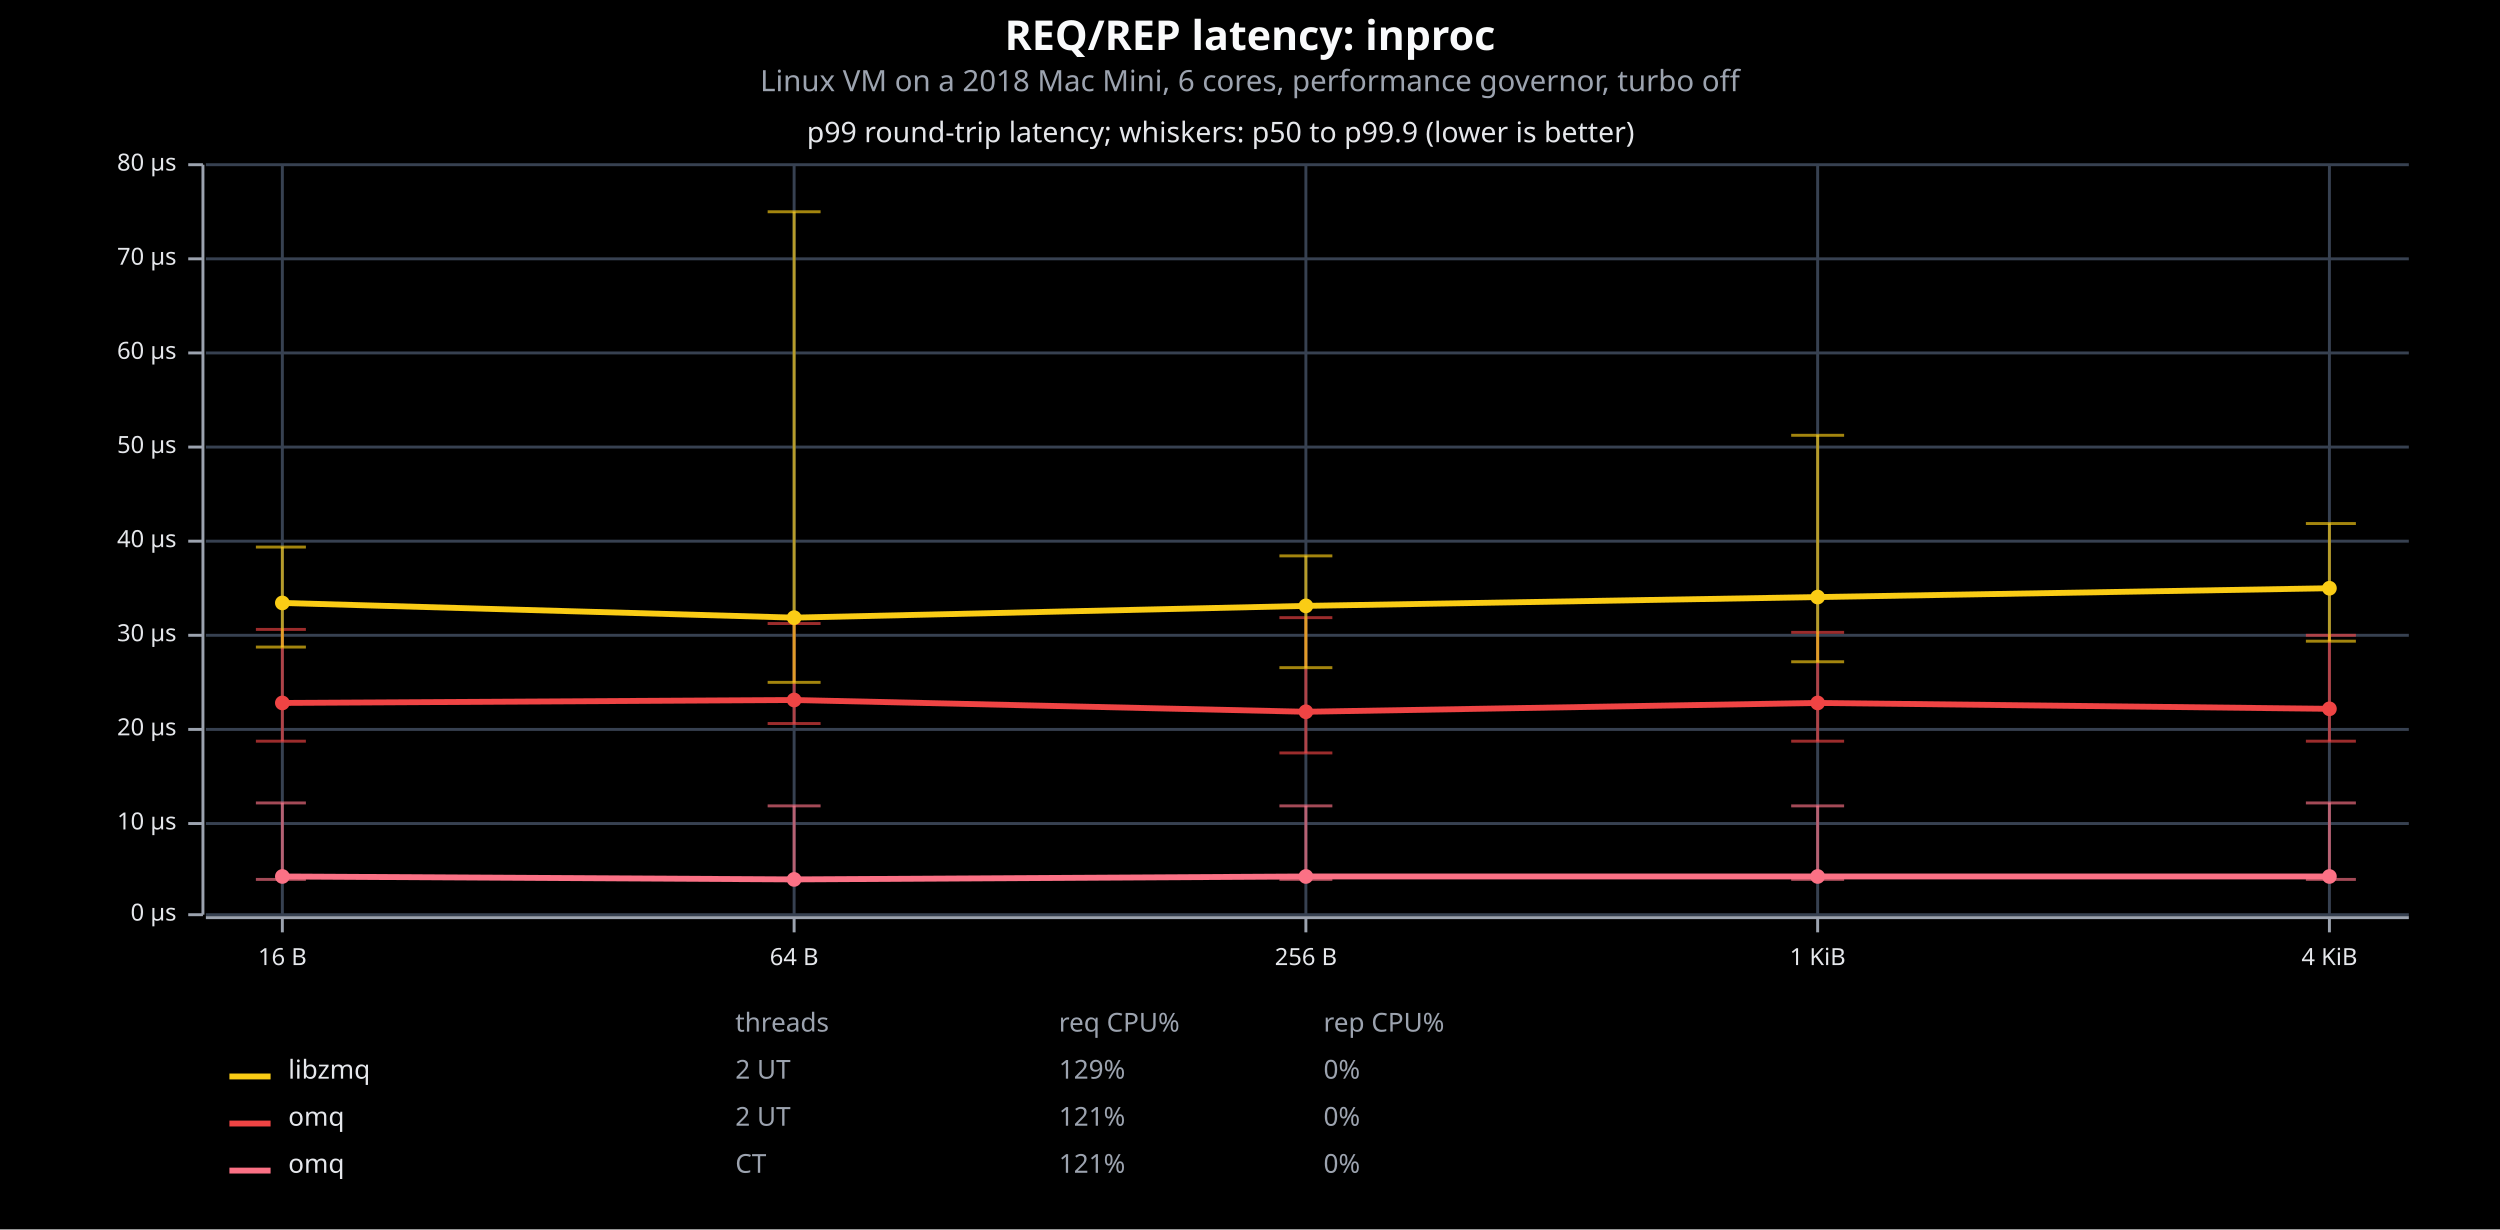
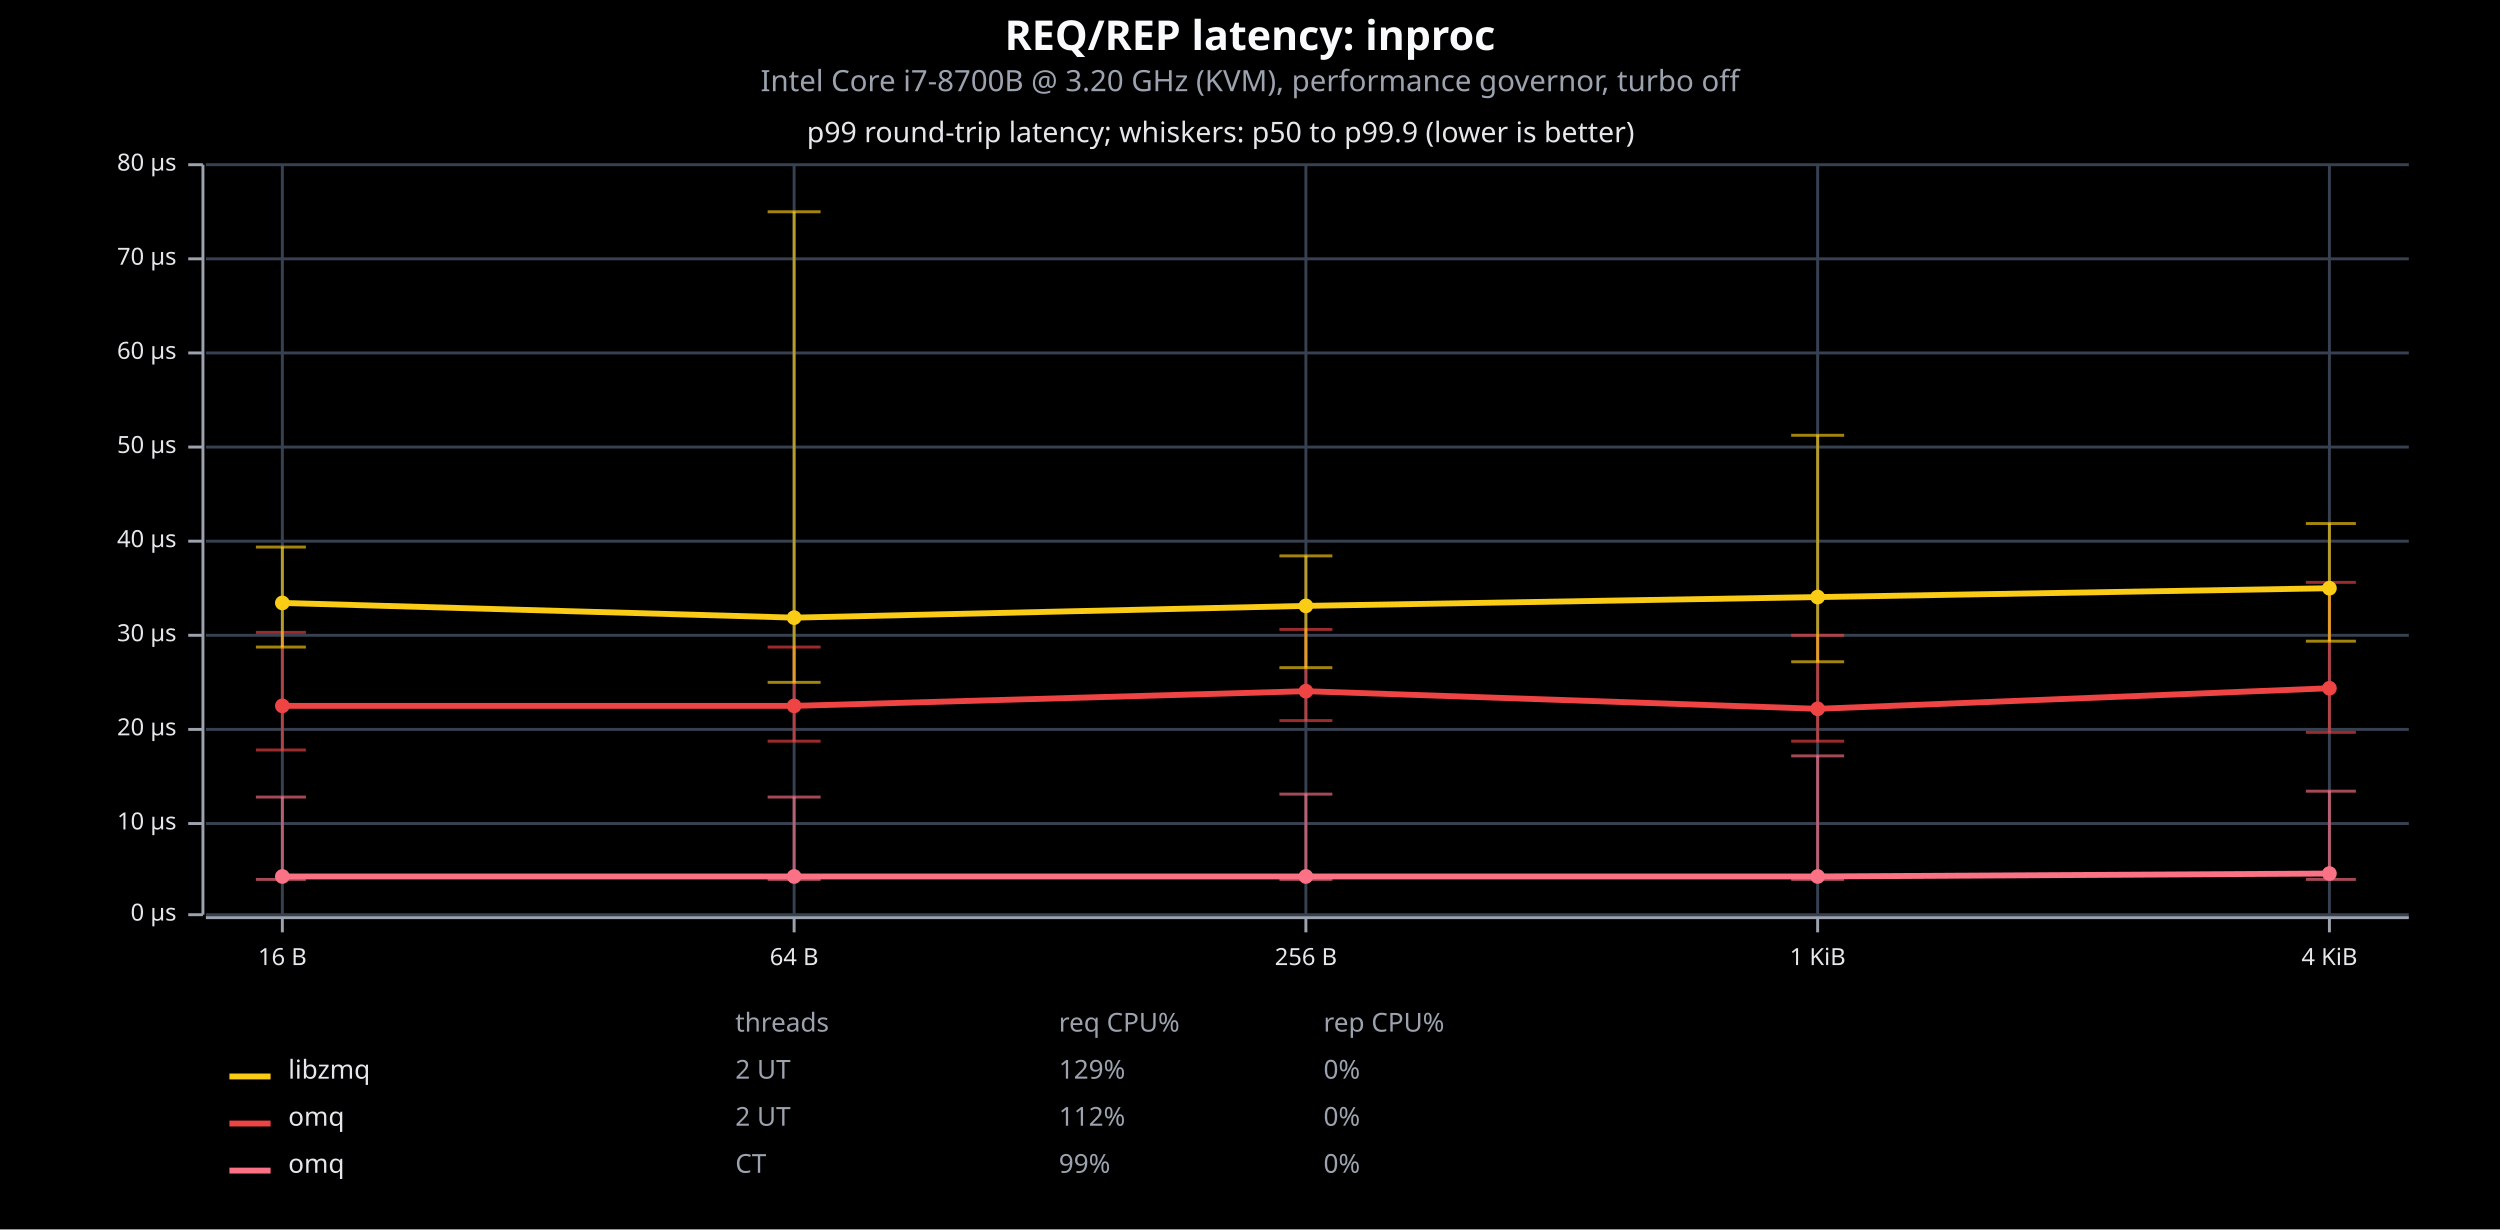
<svg xmlns="http://www.w3.org/2000/svg" viewBox="0 0 850 418" font-family="system-ui, -apple-system, sans-serif">
  <rect x="0" y="0" width="850" height="418" opacity="1" fill="#000000" stroke="none" />
  <text x="425" y="17" text-anchor="middle" font-family="sans-serif" font-size="14" font-weight="bold" fill="#F9FAFB">REQ/REP latency: inproc</text>
-   <text x="425" y="31" text-anchor="middle" font-family="sans-serif" font-size="10" fill="#9CA3AF">Linux VM on a 2018 Mac Mini, 6 cores, performance governor, turbo off</text>
+   <text x="425" y="31" text-anchor="middle" font-family="sans-serif" font-size="10" fill="#9CA3AF">Intel Core i7-8700B @ 3.20 GHz (KVM), performance governor, turbo off</text>
  <text x="415" y="41" dy="0.76em" text-anchor="middle" font-family="sans-serif" font-size="9.677" opacity="1" fill="#E5E7EB">
p99 round-trip latency; whiskers: p50 to p99.9 (lower is better)
</text>
  <line opacity="1" stroke="#374151" stroke-width="1" x1="96" y1="311" x2="96" y2="56" />
  <line opacity="1" stroke="#374151" stroke-width="1" x1="270" y1="311" x2="270" y2="56" />
  <line opacity="1" stroke="#374151" stroke-width="1" x1="444" y1="311" x2="444" y2="56" />
  <line opacity="1" stroke="#374151" stroke-width="1" x1="618" y1="311" x2="618" y2="56" />
  <line opacity="1" stroke="#374151" stroke-width="1" x1="792" y1="311" x2="792" y2="56" />
  <line opacity="1" stroke="#374151" stroke-width="1" x1="70" y1="311" x2="819" y2="311" />
  <line opacity="1" stroke="#374151" stroke-width="1" x1="70" y1="280" x2="819" y2="280" />
  <line opacity="1" stroke="#374151" stroke-width="1" x1="70" y1="248" x2="819" y2="248" />
  <line opacity="1" stroke="#374151" stroke-width="1" x1="70" y1="216" x2="819" y2="216" />
  <line opacity="1" stroke="#374151" stroke-width="1" x1="70" y1="184" x2="819" y2="184" />
  <line opacity="1" stroke="#374151" stroke-width="1" x1="70" y1="152" x2="819" y2="152" />
  <line opacity="1" stroke="#374151" stroke-width="1" x1="70" y1="120" x2="819" y2="120" />
  <line opacity="1" stroke="#374151" stroke-width="1" x1="70" y1="88" x2="819" y2="88" />
  <line opacity="1" stroke="#374151" stroke-width="1" x1="70" y1="56" x2="819" y2="56" />
  <polyline fill="none" opacity="1" stroke="#9CA3AF" stroke-width="1" points="69,56 69,311 " />
  <text x="60" y="311" dy="0.5ex" text-anchor="end" font-family="sans-serif" font-size="8.065" opacity="1" fill="#E5E7EB">
0 μs
</text>
  <polyline fill="none" opacity="1" stroke="#9CA3AF" stroke-width="1" points="64,311 69,311 " />
  <text x="60" y="280" dy="0.5ex" text-anchor="end" font-family="sans-serif" font-size="8.065" opacity="1" fill="#E5E7EB">
10 μs
</text>
  <polyline fill="none" opacity="1" stroke="#9CA3AF" stroke-width="1" points="64,280 69,280 " />
  <text x="60" y="248" dy="0.5ex" text-anchor="end" font-family="sans-serif" font-size="8.065" opacity="1" fill="#E5E7EB">
20 μs
</text>
  <polyline fill="none" opacity="1" stroke="#9CA3AF" stroke-width="1" points="64,248 69,248 " />
  <text x="60" y="216" dy="0.5ex" text-anchor="end" font-family="sans-serif" font-size="8.065" opacity="1" fill="#E5E7EB">
30 μs
</text>
  <polyline fill="none" opacity="1" stroke="#9CA3AF" stroke-width="1" points="64,216 69,216 " />
  <text x="60" y="184" dy="0.5ex" text-anchor="end" font-family="sans-serif" font-size="8.065" opacity="1" fill="#E5E7EB">
40 μs
</text>
  <polyline fill="none" opacity="1" stroke="#9CA3AF" stroke-width="1" points="64,184 69,184 " />
  <text x="60" y="152" dy="0.5ex" text-anchor="end" font-family="sans-serif" font-size="8.065" opacity="1" fill="#E5E7EB">
50 μs
</text>
  <polyline fill="none" opacity="1" stroke="#9CA3AF" stroke-width="1" points="64,152 69,152 " />
  <text x="60" y="120" dy="0.5ex" text-anchor="end" font-family="sans-serif" font-size="8.065" opacity="1" fill="#E5E7EB">
60 μs
</text>
  <polyline fill="none" opacity="1" stroke="#9CA3AF" stroke-width="1" points="64,120 69,120 " />
  <text x="60" y="88" dy="0.5ex" text-anchor="end" font-family="sans-serif" font-size="8.065" opacity="1" fill="#E5E7EB">
70 μs
</text>
  <polyline fill="none" opacity="1" stroke="#9CA3AF" stroke-width="1" points="64,88 69,88 " />
  <text x="60" y="56" dy="0.5ex" text-anchor="end" font-family="sans-serif" font-size="8.065" opacity="1" fill="#E5E7EB">
80 μs
</text>
  <polyline fill="none" opacity="1" stroke="#9CA3AF" stroke-width="1" points="64,56 69,56 " />
  <polyline fill="none" opacity="1" stroke="#9CA3AF" stroke-width="1" points="70,312 819,312 " />
  <text x="96" y="322" dy="0.76em" text-anchor="middle" font-family="sans-serif" font-size="8.065" opacity="1" fill="#E5E7EB">
16 B
</text>
  <polyline fill="none" opacity="1" stroke="#9CA3AF" stroke-width="1" points="96,312 96,317 " />
  <text x="270" y="322" dy="0.76em" text-anchor="middle" font-family="sans-serif" font-size="8.065" opacity="1" fill="#E5E7EB">
64 B
</text>
  <polyline fill="none" opacity="1" stroke="#9CA3AF" stroke-width="1" points="270,312 270,317 " />
  <text x="444" y="322" dy="0.76em" text-anchor="middle" font-family="sans-serif" font-size="8.065" opacity="1" fill="#E5E7EB">
256 B
</text>
  <polyline fill="none" opacity="1" stroke="#9CA3AF" stroke-width="1" points="444,312 444,317 " />
  <text x="618" y="322" dy="0.76em" text-anchor="middle" font-family="sans-serif" font-size="8.065" opacity="1" fill="#E5E7EB">
1 KiB
</text>
  <polyline fill="none" opacity="1" stroke="#9CA3AF" stroke-width="1" points="618,312 618,317 " />
  <text x="792" y="322" dy="0.76em" text-anchor="middle" font-family="sans-serif" font-size="8.065" opacity="1" fill="#E5E7EB">
4 KiB
</text>
  <polyline fill="none" opacity="1" stroke="#9CA3AF" stroke-width="1" points="792,312 792,317 " />
-   <polyline fill="none" opacity="0.65" stroke="#FB7185" stroke-width="1" points="96,299 96,273 " />
+   <polyline fill="none" opacity="0.65" stroke="#FB7185" stroke-width="1" points="96,299 96,271 " />
  <polyline fill="none" opacity="0.65" stroke="#FB7185" stroke-width="1" points="87,299 104,299 " />
-   <polyline fill="none" opacity="0.65" stroke="#FB7185" stroke-width="1" points="87,273 104,273 " />
-   <polyline fill="none" opacity="0.65" stroke="#FB7185" stroke-width="1" points="270,299 270,274 " />
+   <polyline fill="none" opacity="0.65" stroke="#FB7185" stroke-width="1" points="87,271 104,271 " />
+   <polyline fill="none" opacity="0.65" stroke="#FB7185" stroke-width="1" points="270,299 270,271 " />
  <polyline fill="none" opacity="0.65" stroke="#FB7185" stroke-width="1" points="261,299 279,299 " />
-   <polyline fill="none" opacity="0.65" stroke="#FB7185" stroke-width="1" points="261,274 279,274 " />
-   <polyline fill="none" opacity="0.65" stroke="#FB7185" stroke-width="1" points="444,299 444,274 " />
+   <polyline fill="none" opacity="0.65" stroke="#FB7185" stroke-width="1" points="261,271 279,271 " />
+   <polyline fill="none" opacity="0.65" stroke="#FB7185" stroke-width="1" points="444,299 444,270 " />
  <polyline fill="none" opacity="0.65" stroke="#FB7185" stroke-width="1" points="435,299 453,299 " />
-   <polyline fill="none" opacity="0.65" stroke="#FB7185" stroke-width="1" points="435,274 453,274 " />
-   <polyline fill="none" opacity="0.65" stroke="#FB7185" stroke-width="1" points="618,299 618,274 " />
+   <polyline fill="none" opacity="0.65" stroke="#FB7185" stroke-width="1" points="435,270 453,270 " />
+   <polyline fill="none" opacity="0.65" stroke="#FB7185" stroke-width="1" points="618,299 618,257 " />
  <polyline fill="none" opacity="0.65" stroke="#FB7185" stroke-width="1" points="609,299 627,299 " />
-   <polyline fill="none" opacity="0.65" stroke="#FB7185" stroke-width="1" points="609,274 627,274 " />
-   <polyline fill="none" opacity="0.65" stroke="#FB7185" stroke-width="1" points="792,299 792,273 " />
+   <polyline fill="none" opacity="0.65" stroke="#FB7185" stroke-width="1" points="609,257 627,257 " />
+   <polyline fill="none" opacity="0.65" stroke="#FB7185" stroke-width="1" points="792,299 792,269 " />
  <polyline fill="none" opacity="0.65" stroke="#FB7185" stroke-width="1" points="784,299 801,299 " />
-   <polyline fill="none" opacity="0.65" stroke="#FB7185" stroke-width="1" points="784,273 801,273 " />
-   <polyline fill="none" opacity="0.65" stroke="#EF4444" stroke-width="1" points="96,252 96,214 " />
-   <polyline fill="none" opacity="0.65" stroke="#EF4444" stroke-width="1" points="87,252 104,252 " />
-   <polyline fill="none" opacity="0.65" stroke="#EF4444" stroke-width="1" points="87,214 104,214 " />
-   <polyline fill="none" opacity="0.65" stroke="#EF4444" stroke-width="1" points="270,246 270,212 " />
-   <polyline fill="none" opacity="0.65" stroke="#EF4444" stroke-width="1" points="261,246 279,246 " />
-   <polyline fill="none" opacity="0.65" stroke="#EF4444" stroke-width="1" points="261,212 279,212 " />
-   <polyline fill="none" opacity="0.65" stroke="#EF4444" stroke-width="1" points="444,256 444,210 " />
-   <polyline fill="none" opacity="0.65" stroke="#EF4444" stroke-width="1" points="435,256 453,256 " />
-   <polyline fill="none" opacity="0.65" stroke="#EF4444" stroke-width="1" points="435,210 453,210 " />
-   <polyline fill="none" opacity="0.65" stroke="#EF4444" stroke-width="1" points="618,252 618,215 " />
+   <polyline fill="none" opacity="0.65" stroke="#FB7185" stroke-width="1" points="784,269 801,269 " />
+   <polyline fill="none" opacity="0.65" stroke="#EF4444" stroke-width="1" points="96,255 96,215 " />
+   <polyline fill="none" opacity="0.65" stroke="#EF4444" stroke-width="1" points="87,255 104,255 " />
+   <polyline fill="none" opacity="0.65" stroke="#EF4444" stroke-width="1" points="87,215 104,215 " />
+   <polyline fill="none" opacity="0.65" stroke="#EF4444" stroke-width="1" points="270,252 270,220 " />
+   <polyline fill="none" opacity="0.65" stroke="#EF4444" stroke-width="1" points="261,252 279,252 " />
+   <polyline fill="none" opacity="0.65" stroke="#EF4444" stroke-width="1" points="261,220 279,220 " />
+   <polyline fill="none" opacity="0.65" stroke="#EF4444" stroke-width="1" points="444,245 444,214 " />
+   <polyline fill="none" opacity="0.65" stroke="#EF4444" stroke-width="1" points="435,245 453,245 " />
+   <polyline fill="none" opacity="0.65" stroke="#EF4444" stroke-width="1" points="435,214 453,214 " />
+   <polyline fill="none" opacity="0.65" stroke="#EF4444" stroke-width="1" points="618,252 618,216 " />
  <polyline fill="none" opacity="0.65" stroke="#EF4444" stroke-width="1" points="609,252 627,252 " />
-   <polyline fill="none" opacity="0.65" stroke="#EF4444" stroke-width="1" points="609,215 627,215 " />
-   <polyline fill="none" opacity="0.65" stroke="#EF4444" stroke-width="1" points="792,252 792,216 " />
-   <polyline fill="none" opacity="0.65" stroke="#EF4444" stroke-width="1" points="784,252 801,252 " />
-   <polyline fill="none" opacity="0.65" stroke="#EF4444" stroke-width="1" points="784,216 801,216 " />
+   <polyline fill="none" opacity="0.65" stroke="#EF4444" stroke-width="1" points="609,216 627,216 " />
+   <polyline fill="none" opacity="0.65" stroke="#EF4444" stroke-width="1" points="792,249 792,198 " />
+   <polyline fill="none" opacity="0.65" stroke="#EF4444" stroke-width="1" points="784,249 801,249 " />
+   <polyline fill="none" opacity="0.65" stroke="#EF4444" stroke-width="1" points="784,198 801,198 " />
  <polyline fill="none" opacity="0.65" stroke="#FACC15" stroke-width="1" points="96,220 96,186 " />
  <polyline fill="none" opacity="0.65" stroke="#FACC15" stroke-width="1" points="87,220 104,220 " />
  <polyline fill="none" opacity="0.65" stroke="#FACC15" stroke-width="1" points="87,186 104,186 " />
  <polyline fill="none" opacity="0.65" stroke="#FACC15" stroke-width="1" points="270,232 270,72 " />
  <polyline fill="none" opacity="0.65" stroke="#FACC15" stroke-width="1" points="261,232 279,232 " />
  <polyline fill="none" opacity="0.65" stroke="#FACC15" stroke-width="1" points="261,72 279,72 " />
  <polyline fill="none" opacity="0.65" stroke="#FACC15" stroke-width="1" points="444,227 444,189 " />
  <polyline fill="none" opacity="0.65" stroke="#FACC15" stroke-width="1" points="435,227 453,227 " />
  <polyline fill="none" opacity="0.65" stroke="#FACC15" stroke-width="1" points="435,189 453,189 " />
  <polyline fill="none" opacity="0.65" stroke="#FACC15" stroke-width="1" points="618,225 618,148 " />
  <polyline fill="none" opacity="0.65" stroke="#FACC15" stroke-width="1" points="609,225 627,225 " />
  <polyline fill="none" opacity="0.65" stroke="#FACC15" stroke-width="1" points="609,148 627,148 " />
  <polyline fill="none" opacity="0.65" stroke="#FACC15" stroke-width="1" points="792,218 792,178 " />
  <polyline fill="none" opacity="0.65" stroke="#FACC15" stroke-width="1" points="784,218 801,218 " />
  <polyline fill="none" opacity="0.65" stroke="#FACC15" stroke-width="1" points="784,178 801,178 " />
-   <polyline fill="none" opacity="1" stroke="#FB7185" stroke-width="2" points="96,298 270,299 444,298 618,298 792,298 " />
+   <polyline fill="none" opacity="1" stroke="#FB7185" stroke-width="2" points="96,298 270,298 444,298 618,298 792,297 " />
  <circle cx="96" cy="298" r="2.5" opacity="1" fill="#FB7185" stroke="none" stroke-width="1" />
-   <circle cx="270" cy="299" r="2.5" opacity="1" fill="#FB7185" stroke="none" stroke-width="1" />
+   <circle cx="270" cy="298" r="2.5" opacity="1" fill="#FB7185" stroke="none" stroke-width="1" />
  <circle cx="444" cy="298" r="2.5" opacity="1" fill="#FB7185" stroke="none" stroke-width="1" />
  <circle cx="618" cy="298" r="2.5" opacity="1" fill="#FB7185" stroke="none" stroke-width="1" />
-   <circle cx="792" cy="298" r="2.5" opacity="1" fill="#FB7185" stroke="none" stroke-width="1" />
-   <polyline fill="none" opacity="1" stroke="#EF4444" stroke-width="2" points="96,239 270,238 444,242 618,239 792,241 " />
-   <circle cx="96" cy="239" r="2.5" opacity="1" fill="#EF4444" stroke="none" stroke-width="1" />
-   <circle cx="270" cy="238" r="2.5" opacity="1" fill="#EF4444" stroke="none" stroke-width="1" />
-   <circle cx="444" cy="242" r="2.5" opacity="1" fill="#EF4444" stroke="none" stroke-width="1" />
-   <circle cx="618" cy="239" r="2.5" opacity="1" fill="#EF4444" stroke="none" stroke-width="1" />
-   <circle cx="792" cy="241" r="2.5" opacity="1" fill="#EF4444" stroke="none" stroke-width="1" />
+   <circle cx="792" cy="297" r="2.5" opacity="1" fill="#FB7185" stroke="none" stroke-width="1" />
+   <polyline fill="none" opacity="1" stroke="#EF4444" stroke-width="2" points="96,240 270,240 444,235 618,241 792,234 " />
+   <circle cx="96" cy="240" r="2.5" opacity="1" fill="#EF4444" stroke="none" stroke-width="1" />
+   <circle cx="270" cy="240" r="2.5" opacity="1" fill="#EF4444" stroke="none" stroke-width="1" />
+   <circle cx="444" cy="235" r="2.5" opacity="1" fill="#EF4444" stroke="none" stroke-width="1" />
+   <circle cx="618" cy="241" r="2.5" opacity="1" fill="#EF4444" stroke="none" stroke-width="1" />
+   <circle cx="792" cy="234" r="2.5" opacity="1" fill="#EF4444" stroke="none" stroke-width="1" />
  <polyline fill="none" opacity="1" stroke="#FACC15" stroke-width="2" points="96,205 270,210 444,206 618,203 792,200 " />
  <circle cx="96" cy="205" r="2.5" opacity="1" fill="#FACC15" stroke="none" stroke-width="1" />
  <circle cx="270" cy="210" r="2.5" opacity="1" fill="#FACC15" stroke="none" stroke-width="1" />
  <circle cx="444" cy="206" r="2.5" opacity="1" fill="#FACC15" stroke="none" stroke-width="1" />
  <circle cx="618" cy="203" r="2.5" opacity="1" fill="#FACC15" stroke="none" stroke-width="1" />
  <circle cx="792" cy="200" r="2.5" opacity="1" fill="#FACC15" stroke="none" stroke-width="1" />
  <text x="250" y="344" dy="0.76em" text-anchor="start" font-family="sans-serif" font-size="8.871" opacity="1" fill="#9CA3AF">
threads
</text>
  <text x="360" y="344" dy="0.76em" text-anchor="start" font-family="sans-serif" font-size="8.871" opacity="1" fill="#9CA3AF">
req CPU%
</text>
  <text x="450" y="344" dy="0.76em" text-anchor="start" font-family="sans-serif" font-size="8.871" opacity="1" fill="#9CA3AF">
rep CPU%
</text>
  <polyline fill="none" opacity="1" stroke="#FACC15" stroke-width="2" points="78,366 92,366 " />
  <text x="98" y="360" dy="0.76em" text-anchor="start" font-family="sans-serif" font-size="8.871" opacity="1" fill="#E5E7EB">
libzmq
</text>
  <text x="250" y="360" dy="0.76em" text-anchor="start" font-family="sans-serif" font-size="8.871" opacity="1" fill="#9CA3AF">
2 UT
</text>
  <text x="360" y="360" dy="0.76em" text-anchor="start" font-family="sans-serif" font-size="8.871" opacity="1" fill="#9CA3AF">
129%
</text>
  <text x="450" y="360" dy="0.76em" text-anchor="start" font-family="sans-serif" font-size="8.871" opacity="1" fill="#9CA3AF">
0%
</text>
  <polyline fill="none" opacity="1" stroke="#EF4444" stroke-width="2" points="78,382 92,382 " />
  <text x="98" y="376" dy="0.76em" text-anchor="start" font-family="sans-serif" font-size="8.871" opacity="1" fill="#E5E7EB">
omq
</text>
  <text x="250" y="376" dy="0.76em" text-anchor="start" font-family="sans-serif" font-size="8.871" opacity="1" fill="#9CA3AF">
2 UT
</text>
  <text x="360" y="376" dy="0.76em" text-anchor="start" font-family="sans-serif" font-size="8.871" opacity="1" fill="#9CA3AF">
- 121%
+ 112%
</text>
  <text x="450" y="376" dy="0.76em" text-anchor="start" font-family="sans-serif" font-size="8.871" opacity="1" fill="#9CA3AF">
0%
</text>
  <polyline fill="none" opacity="1" stroke="#FB7185" stroke-width="2" points="78,398 92,398 " />
  <text x="98" y="392" dy="0.76em" text-anchor="start" font-family="sans-serif" font-size="8.871" opacity="1" fill="#E5E7EB">
omq
</text>
  <text x="250" y="392" dy="0.76em" text-anchor="start" font-family="sans-serif" font-size="8.871" opacity="1" fill="#9CA3AF">
CT
</text>
  <text x="360" y="392" dy="0.76em" text-anchor="start" font-family="sans-serif" font-size="8.871" opacity="1" fill="#9CA3AF">
- 121%
+ 99%
</text>
  <text x="450" y="392" dy="0.76em" text-anchor="start" font-family="sans-serif" font-size="8.871" opacity="1" fill="#9CA3AF">
0%
</text>
</svg>
